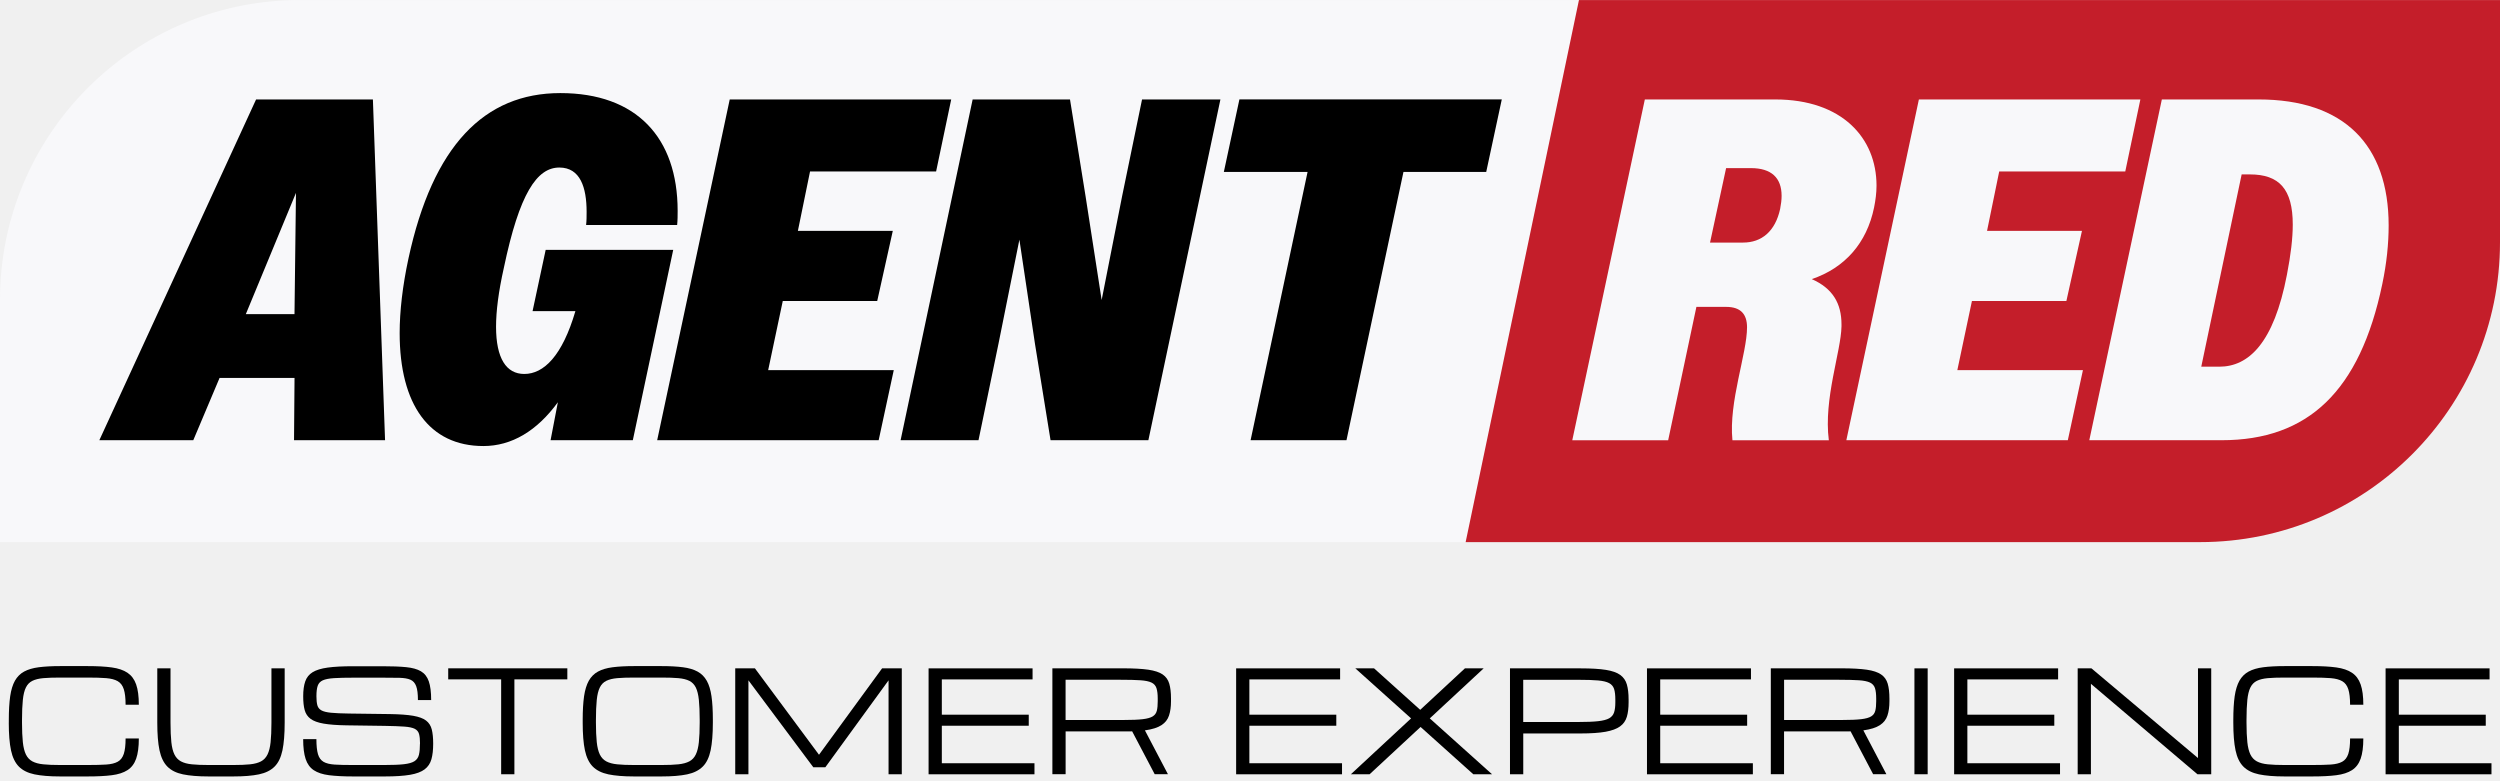
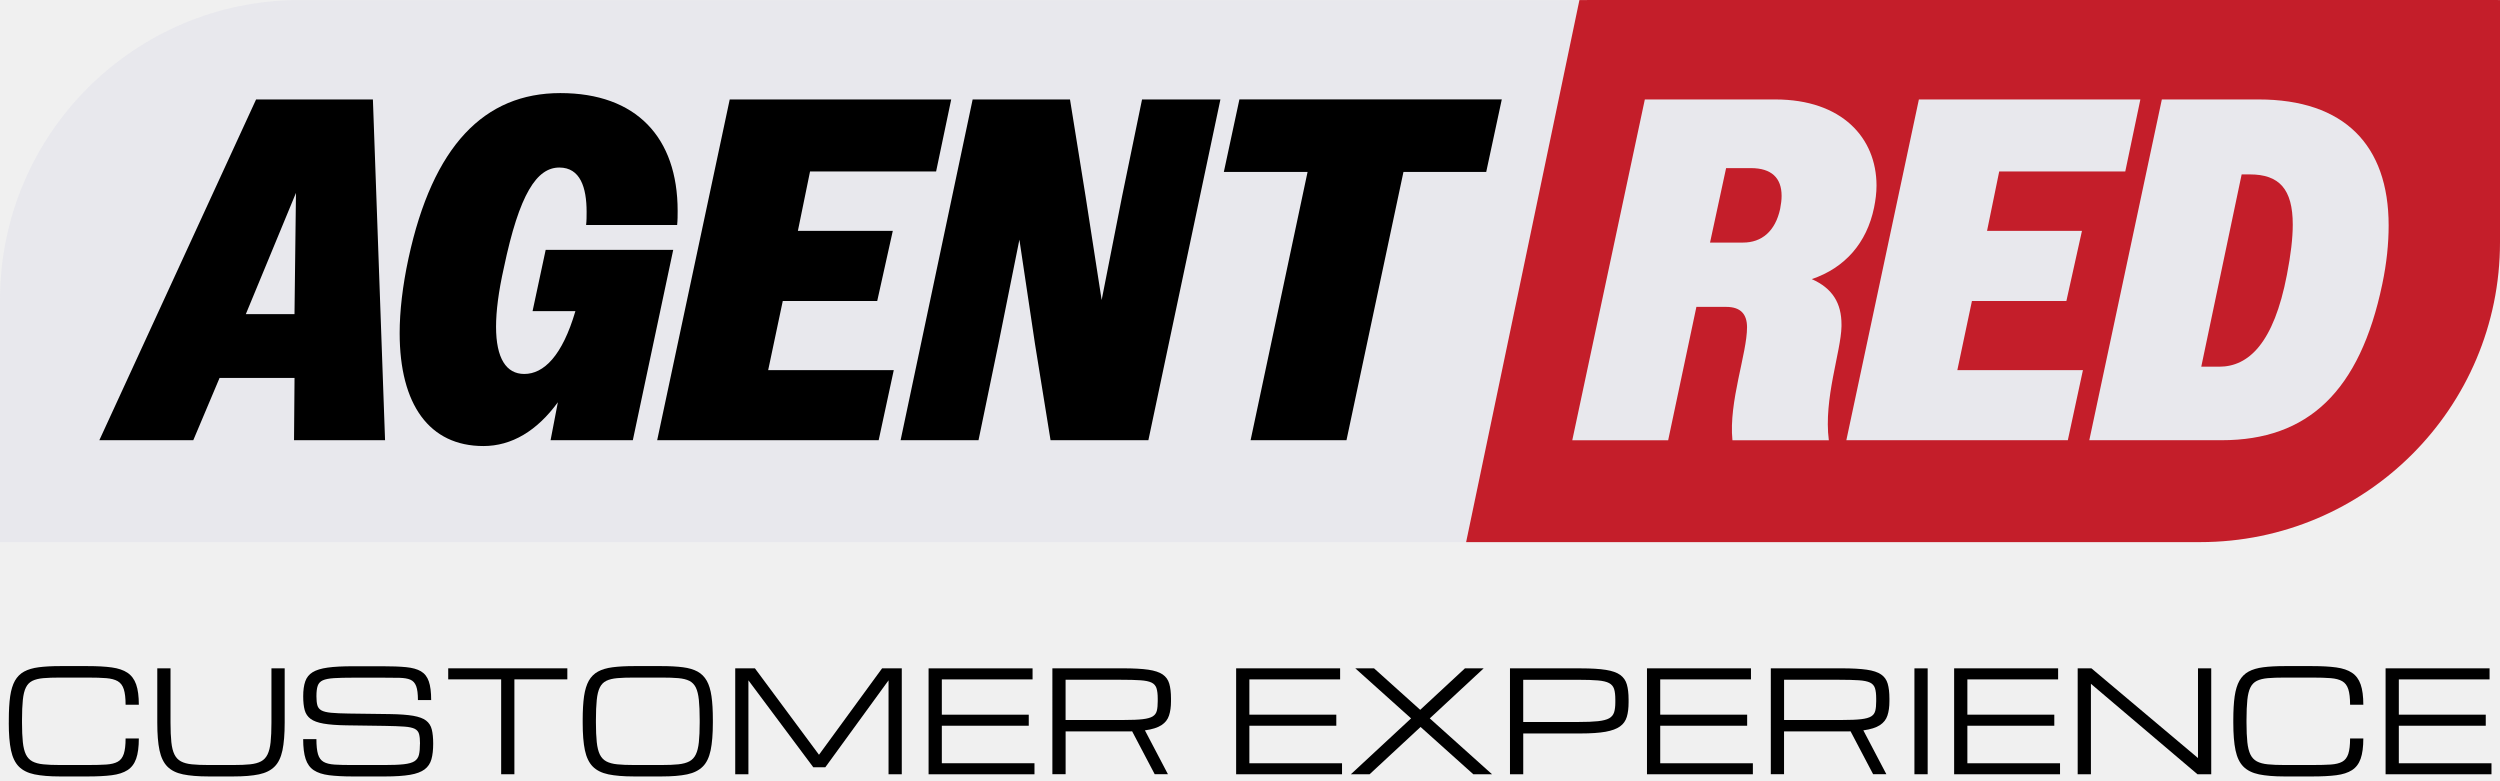
<svg xmlns="http://www.w3.org/2000/svg" viewBox="0 0 410 128" width="410" height="128" version="1.1" id="svg3" xml:space="preserve">
  <defs id="defs3">
    <style id="style1">.cls-1{fill:#fff;}.cls-2{fill:#f8f8fa;}.cls-3{fill:#c41e2a;}</style>
  </defs>
-   <g id="g3" transform="matrix(0.5898517,0,0,0.5898793,-30.93772,-63.01091)">
-     <path class="cls-2" d="M 460.09,257.54 H 52.45 c 0,0 0,-67.34 0,-67.34 0,-46.05 37.33,-83.37 83.37,-83.37 h 355.77 c 0,0 -31.51,150.72 -31.51,150.72 z" id="path1" />
-     <path class="cls-3" d="m 491.46,106.83 h 256.08 v 67.34 c 0,46.05 -37.33,83.37 -83.37,83.37 H 459.95 l 31.51,-150.72 z" id="path2" />
-     <path class="cls-2" d="m 509.77,134.47 h 36.27 c 18.54,0 28.15,10.69 28.15,23.96 0,2.03 -0.27,4.06 -0.68,6.09 -2.03,9.88 -8.12,16.78 -17.32,19.9 5.82,2.57 8.26,6.77 8.26,12.59 v 0.54 c -0.13,7.04 -5.01,20.17 -3.52,31.67 h -26.8 c -1.08,-10.69 4.06,-24.09 4.06,-31.4 0,-3.65 -1.76,-5.68 -5.82,-5.68 h -8.26 l -7.85,37.08 H 489.6 l 20.17,-94.74 z m 22.6,19.08 -4.47,20.71 h 9.2 c 5.14,0 8.93,-3.11 10.29,-9.34 0.27,-1.35 0.41,-2.57 0.41,-3.65 0,-5.01 -2.84,-7.71 -8.53,-7.71 h -6.9 z" id="path3" />
-     <path class="cls-2" d="m 585.97,134.47 h 61.58 l -4.2,20.03 H 608.3 l -3.38,16.51 h 26.39 l -4.33,19.49 h -26.26 l -4.06,19.22 h 34.92 l -4.2,19.49 H 565.8 Z" id="path4" />
-     <path class="cls-2" d="m 653.51,134.47 h 26.93 c 23.69,0 36.14,12.59 36.14,35.05 0,5.01 -0.54,10.42 -1.76,16.24 -6.23,29.91 -20.71,43.45 -44.66,43.45 h -36.81 l 20.17,-94.74 z m 22.2,20.84 -11.23,53.46 h 5.01 c 8.12,0 15.16,-6.5 18.81,-25.58 1.08,-5.55 1.62,-10.15 1.62,-13.94 0,-9.88 -3.79,-13.94 -11.91,-13.94 z" id="path5" />
+   <path class="cls-1" d="m 1.445,118.519 v -0.454 c 0,-1.54 0.077,-2.831 0.224,-3.876 0.153,-1.044 0.413,-1.894 0.779,-2.548 0.372,-0.655 0.873,-1.156 1.51,-1.504 0.637,-0.348 1.439,-0.584 2.401,-0.708 0.967,-0.124 2.123,-0.189 3.48,-0.189 h 4.56 c 1.551,0 2.861,0.071 3.928,0.218 1.068,0.147 1.929,0.437 2.578,0.873 0.649,0.437 1.127,1.068 1.422,1.911 0.295,0.838 0.442,1.952 0.442,3.339 h -2.171 c 0,-1.091 -0.1,-1.941 -0.295,-2.548 -0.195,-0.608 -0.525,-1.044 -0.991,-1.315 -0.466,-0.271 -1.097,-0.437 -1.893,-0.501 -0.796,-0.065 -1.805,-0.094 -3.02,-0.094 H 9.839 c -1.079,0 -1.988,0.029 -2.725,0.094 -0.737,0.065 -1.339,0.212 -1.805,0.442 -0.466,0.23 -0.82,0.596 -1.062,1.091 -0.248,0.495 -0.413,1.174 -0.501,2.035 -0.088,0.861 -0.136,1.952 -0.136,3.28 v 0.454 c 0,1.28 0.047,2.342 0.136,3.191 0.088,0.844 0.26,1.522 0.501,2.023 0.248,0.507 0.602,0.885 1.062,1.133 0.466,0.248 1.068,0.413 1.805,0.484 0.737,0.077 1.646,0.112 2.725,0.112 h 4.56 c 1.215,0 2.218,-0.024 3.02,-0.077 0.796,-0.053 1.433,-0.206 1.893,-0.466 0.466,-0.254 0.79,-0.684 0.991,-1.286 0.195,-0.602 0.295,-1.439 0.295,-2.525 h 2.171 c 0,1.386 -0.147,2.495 -0.442,3.327 -0.295,0.832 -0.767,1.451 -1.422,1.87 -0.655,0.419 -1.51,0.696 -2.578,0.832 -1.068,0.136 -2.377,0.201 -3.928,0.201 H 9.839 c -1.699,0 -3.091,-0.118 -4.182,-0.342 -1.091,-0.23 -1.947,-0.655 -2.56,-1.274 -0.613,-0.619 -1.044,-1.51 -1.292,-2.666 -0.248,-1.162 -0.366,-2.672 -0.366,-4.536 z" id="path11" style="fill:#000000;fill-opacity:1;stroke-width:0.59" />
+   <path class="cls-1" d="m 34.194,127.337 c -1.699,0 -3.091,-0.118 -4.182,-0.342 -1.091,-0.224 -1.947,-0.655 -2.56,-1.274 -0.613,-0.619 -1.044,-1.51 -1.292,-2.666 -0.248,-1.162 -0.366,-2.672 -0.366,-4.536 v -8.913 h 2.171 v 8.913 c 0,1.28 0.047,2.342 0.136,3.191 0.088,0.844 0.26,1.522 0.507,2.023 0.248,0.507 0.608,0.885 1.068,1.133 0.466,0.248 1.062,0.413 1.805,0.484 0.737,0.077 1.646,0.112 2.713,0.112 h 4.094 c 1.079,0 1.982,-0.035 2.719,-0.112 0.737,-0.077 1.333,-0.236 1.799,-0.484 0.466,-0.248 0.82,-0.625 1.068,-1.133 0.248,-0.507 0.419,-1.18 0.507,-2.023 0.088,-0.844 0.136,-1.905 0.136,-3.191 v -8.913 h 2.171 v 8.913 c 0,1.864 -0.124,3.374 -0.366,4.536 -0.248,1.162 -0.672,2.053 -1.292,2.666 -0.613,0.619 -1.469,1.044 -2.56,1.274 -1.091,0.23 -2.489,0.342 -4.182,0.342 z" id="path12" style="fill:#000000;fill-opacity:1;stroke-width:0.59" />
+   <path class="cls-1" d="m 68.883,121.958 c 0,-0.672 -0.053,-1.197 -0.159,-1.581 -0.106,-0.383 -0.342,-0.667 -0.714,-0.855 -0.372,-0.183 -0.944,-0.307 -1.716,-0.36 -0.779,-0.059 -1.84,-0.094 -3.191,-0.118 l -6.288,-0.088 c -1.551,-0.024 -2.802,-0.118 -3.746,-0.283 -0.944,-0.165 -1.657,-0.425 -2.135,-0.785 -0.484,-0.36 -0.802,-0.838 -0.967,-1.439 -0.165,-0.602 -0.242,-1.357 -0.242,-2.259 0,-0.985 0.112,-1.799 0.336,-2.442 0.224,-0.643 0.625,-1.144 1.209,-1.504 0.584,-0.36 1.41,-0.613 2.483,-0.761 1.068,-0.147 2.454,-0.218 4.153,-0.218 h 4.837 c 1.54,0 2.819,0.047 3.846,0.147 1.026,0.1 1.84,0.324 2.442,0.678 0.602,0.354 1.032,0.903 1.292,1.652 0.26,0.743 0.389,1.77 0.389,3.073 h -2.171 c 0,-1.009 -0.094,-1.776 -0.289,-2.289 -0.195,-0.519 -0.507,-0.867 -0.95,-1.056 -0.442,-0.189 -1.032,-0.289 -1.781,-0.307 -0.749,-0.018 -1.675,-0.024 -2.784,-0.024 h -4.725 c -1.351,0 -2.43,0.024 -3.238,0.077 -0.808,0.053 -1.422,0.171 -1.84,0.36 -0.413,0.189 -0.69,0.49 -0.832,0.903 -0.142,0.413 -0.206,0.985 -0.206,1.705 0,0.613 0.047,1.103 0.147,1.469 0.1,0.372 0.319,0.649 0.661,0.844 0.342,0.195 0.873,0.324 1.587,0.395 0.714,0.071 1.693,0.112 2.926,0.13 l 6.742,0.088 c 1.581,0.024 2.849,0.118 3.793,0.277 0.944,0.165 1.657,0.425 2.123,0.785 0.472,0.36 0.785,0.849 0.938,1.463 0.153,0.613 0.23,1.386 0.23,2.324 0,1.02 -0.094,1.87 -0.289,2.56 -0.195,0.69 -0.566,1.245 -1.115,1.658 -0.549,0.413 -1.345,0.714 -2.383,0.891 -1.038,0.177 -2.407,0.271 -4.105,0.271 h -5.291 c -1.545,0 -2.843,-0.071 -3.887,-0.201 -1.05,-0.136 -1.882,-0.407 -2.507,-0.82 -0.625,-0.413 -1.068,-1.026 -1.339,-1.84 -0.271,-0.814 -0.407,-1.899 -0.407,-3.256 h 2.171 c 0,1.062 0.088,1.882 0.26,2.466 0.171,0.584 0.478,0.997 0.908,1.251 0.431,0.254 1.038,0.401 1.823,0.454 0.785,0.053 1.775,0.071 2.979,0.071 h 5.179 c 1.351,0 2.418,-0.041 3.197,-0.13 0.779,-0.088 1.363,-0.254 1.74,-0.495 0.378,-0.248 0.619,-0.596 0.731,-1.056 0.112,-0.46 0.165,-1.068 0.165,-1.823 z" id="path13" style="fill:#000000;fill-opacity:1;stroke-width:0.59" />
+   <path class="cls-1" d="M 82.19,126.977 V 111.416 h -8.683 v -1.811 h 19.536 v 1.811 h -8.683 v 15.561 z" id="path14" style="fill:#000000;fill-opacity:1;stroke-width:0.59" />
+   <path class="cls-1" d="m 103.961,127.337 c -1.699,0 -3.091,-0.118 -4.182,-0.342 -1.091,-0.23 -1.947,-0.655 -2.56,-1.274 -0.613,-0.619 -1.044,-1.51 -1.292,-2.666 -0.248,-1.162 -0.366,-2.672 -0.366,-4.536 v -0.454 c 0,-1.54 0.077,-2.831 0.224,-3.876 0.153,-1.044 0.413,-1.894 0.779,-2.548 0.372,-0.655 0.873,-1.156 1.51,-1.504 0.637,-0.348 1.439,-0.584 2.401,-0.708 0.967,-0.124 2.123,-0.189 3.48,-0.189 h 4.56 c 1.357,0 2.519,0.065 3.48,0.189 0.967,0.124 1.764,0.36 2.401,0.708 0.637,0.348 1.138,0.849 1.51,1.504 0.372,0.655 0.631,1.504 0.779,2.548 0.153,1.044 0.224,2.336 0.224,3.876 v 0.454 c 0,1.864 -0.124,3.374 -0.366,4.536 -0.248,1.162 -0.672,2.053 -1.292,2.666 -0.619,0.613 -1.469,1.044 -2.56,1.274 -1.091,0.23 -2.489,0.342 -4.182,0.342 h -4.56 z m 0,-1.876 h 4.56 c 1.079,0 1.988,-0.035 2.725,-0.112 0.737,-0.077 1.339,-0.236 1.805,-0.484 0.466,-0.248 0.82,-0.625 1.062,-1.133 0.248,-0.507 0.413,-1.18 0.501,-2.023 0.088,-0.844 0.136,-1.905 0.136,-3.191 v -0.454 c 0,-1.327 -0.047,-2.418 -0.136,-3.28 -0.088,-0.861 -0.26,-1.54 -0.501,-2.035 -0.248,-0.495 -0.602,-0.861 -1.062,-1.091 -0.466,-0.23 -1.068,-0.378 -1.805,-0.442 -0.737,-0.065 -1.646,-0.094 -2.725,-0.094 h -4.56 c -1.079,0 -1.988,0.029 -2.725,0.094 -0.737,0.065 -1.339,0.212 -1.805,0.442 -0.466,0.23 -0.82,0.596 -1.062,1.091 -0.248,0.495 -0.413,1.174 -0.501,2.035 -0.088,0.861 -0.136,1.952 -0.136,3.28 v 0.454 c 0,1.28 0.047,2.342 0.136,3.191 0.088,0.844 0.26,1.522 0.501,2.023 0.248,0.507 0.602,0.885 1.062,1.133 0.466,0.248 1.068,0.413 1.805,0.484 0.737,0.077 1.646,0.112 2.725,0.112 z" id="path15" style="fill:#000000;fill-opacity:1;stroke-width:0.59" />
+   <path class="cls-1" d="m 120.577,126.977 v -17.366 h 3.232 l 10.505,14.169 10.346,-14.169 h 3.232 v 17.366 h -2.171 v -15.402 l -10.37,14.257 h -1.97 l -10.641,-14.257 v 15.402 h -2.171 z" id="path16" style="fill:#000000;fill-opacity:1;stroke-width:0.59" />
+   <path class="cls-1" d="m 152.288,126.977 v -17.366 h 17.053 v 1.811 h -14.882 v 5.787 h 14.257 v 1.811 h -14.257 v 6.152 h 15.195 v 1.811 H 152.288 Z" id="path17" style="fill:#000000;fill-opacity:1;stroke-width:0.59" />
+   <path class="cls-1" d="m 172.591,109.605 h 11.626 c 1.699,0 3.061,0.077 4.099,0.224 1.038,0.153 1.823,0.413 2.359,0.779 0.537,0.372 0.897,0.873 1.085,1.516 0.189,0.643 0.283,1.451 0.283,2.43 v 0.454 c 0,0.903 -0.106,1.681 -0.324,2.336 -0.212,0.655 -0.625,1.18 -1.239,1.581 -0.613,0.401 -1.516,0.69 -2.713,0.855 l 3.775,7.191 h -2.171 l -3.698,-7.031 c -0.153,0.006 -0.307,0.012 -0.472,0.012 h -10.44 v 7.02 h -2.171 z m 2.171,8.471 h 9.597 c 1.292,0 2.306,-0.041 3.05,-0.13 0.743,-0.088 1.292,-0.242 1.64,-0.46 0.348,-0.218 0.572,-0.525 0.672,-0.926 0.1,-0.401 0.147,-0.914 0.147,-1.551 v -0.454 c 0,-0.714 -0.071,-1.28 -0.206,-1.699 -0.136,-0.413 -0.407,-0.72 -0.814,-0.914 -0.407,-0.195 -1.015,-0.324 -1.823,-0.378 -0.808,-0.059 -1.888,-0.083 -3.232,-0.083 h -9.037 v 6.595 z" id="path18" style="fill:#000000;fill-opacity:1;stroke-width:0.59" />
+   <path class="cls-1" d="m 202.726,126.977 v -17.366 h 17.053 v 1.811 h -14.882 v 5.787 h 14.257 v 1.811 h -14.257 v 6.152 h 15.195 v 1.811 h -17.365 z" id="path19" style="fill:#000000;fill-opacity:1;stroke-width:0.59" />
+   <path class="cls-1" d="m 221.542,126.977 9.874,-9.161 -9.149,-8.211 h 3.073 l 7.574,6.807 7.338,-6.807 h 3.073 l -8.842,8.211 10.21,9.161 h -3.073 l -8.647,-7.757 -8.358,7.757 z" id="path20" style="fill:#000000;fill-opacity:1;stroke-width:0.59" />
+   <path class="cls-1" d="m 247.637,126.977 v -17.366 h 11.626 c 1.699,0 3.061,0.083 4.099,0.248 1.038,0.165 1.823,0.442 2.359,0.832 0.537,0.389 0.897,0.914 1.085,1.569 0.189,0.655 0.283,1.481 0.283,2.46 v 0.454 c 0,0.932 -0.094,1.728 -0.289,2.383 -0.195,0.655 -0.566,1.18 -1.115,1.575 -0.549,0.401 -1.345,0.69 -2.383,0.879 -1.038,0.183 -2.407,0.277 -4.105,0.277 h -9.385 v 6.695 h -2.171 z m 17.277,-12.258 c 0,-0.714 -0.065,-1.292 -0.201,-1.717 -0.136,-0.425 -0.407,-0.755 -0.814,-0.973 -0.407,-0.218 -1.015,-0.366 -1.823,-0.437 -0.808,-0.071 -1.882,-0.106 -3.232,-0.106 h -9.037 v 6.919 h 9.037 c 1.351,0 2.43,-0.041 3.232,-0.13 0.808,-0.088 1.416,-0.248 1.823,-0.472 0.407,-0.23 0.678,-0.56 0.814,-0.985 0.136,-0.425 0.201,-0.973 0.201,-1.646 z" id="path21" style="fill:#000000;fill-opacity:1;stroke-width:0.59" />
+   <path class="cls-1" d="m 270.105,126.977 v -17.366 h 17.053 v 1.811 h -14.882 v 5.787 h 14.257 v 1.811 h -14.257 v 6.152 h 15.195 v 1.811 h -17.365 z" id="path22" style="fill:#000000;fill-opacity:1;stroke-width:0.59" />
+   <path class="cls-1" d="m 290.413,109.605 h 11.626 c 1.699,0 3.061,0.077 4.099,0.224 1.038,0.147 1.823,0.413 2.359,0.779 0.537,0.366 0.897,0.873 1.085,1.516 0.189,0.643 0.283,1.451 0.283,2.43 v 0.454 c 0,0.903 -0.106,1.681 -0.324,2.336 -0.212,0.655 -0.625,1.18 -1.239,1.581 -0.613,0.401 -1.516,0.69 -2.713,0.855 l 3.775,7.191 h -2.171 l -3.698,-7.031 c -0.153,0.006 -0.307,0.012 -0.472,0.012 h -10.44 v 7.02 h -2.171 z m 2.171,8.471 h 9.603 c 1.292,0 2.306,-0.041 3.05,-0.13 0.743,-0.088 1.292,-0.242 1.64,-0.46 0.348,-0.218 0.572,-0.525 0.672,-0.926 0.1,-0.401 0.147,-0.914 0.147,-1.551 v -0.454 c 0,-0.714 -0.065,-1.28 -0.201,-1.699 -0.136,-0.413 -0.407,-0.72 -0.814,-0.914 -0.407,-0.195 -1.015,-0.324 -1.823,-0.378 -0.808,-0.053 -1.882,-0.083 -3.232,-0.083 h -9.037 v 6.595 z" id="path23" style="fill:#000000;fill-opacity:1;stroke-width:0.59" />
+   <path class="cls-1" d="m 313.966,126.977 v -17.366 h 2.171 v 17.366 z" id="path24" style="fill:#000000;fill-opacity:1;stroke-width:0.59" />
+   <path class="cls-1" d="m 320.478,126.977 v -17.366 h 17.053 v 1.811 h -14.882 v 5.787 h 14.257 v 1.811 h -14.257 v 6.152 h 15.195 v 1.811 h -17.365 z" id="path25" style="fill:#000000;fill-opacity:1;stroke-width:0.59" />
+   <path class="cls-1" d="m 340.74,126.977 v -17.366 h 2.259 l 17.448,14.688 h 0.024 v -14.688 h 2.171 v 17.366 h -2.259 l -17.448,-14.812 h -0.024 v 14.812 z" id="path26" style="fill:#000000;fill-opacity:1;stroke-width:0.59" />
+   <path class="cls-1" d="m 366.262,118.519 v -0.454 c 0,-1.54 0.077,-2.831 0.224,-3.876 0.153,-1.044 0.413,-1.894 0.779,-2.548 0.372,-0.655 0.873,-1.156 1.51,-1.504 0.637,-0.348 1.439,-0.584 2.401,-0.708 0.961,-0.124 2.123,-0.189 3.48,-0.189 h 4.56 c 1.551,0 2.861,0.071 3.928,0.218 1.068,0.147 1.929,0.437 2.578,0.873 0.655,0.437 1.127,1.068 1.422,1.911 0.295,0.838 0.442,1.952 0.442,3.339 h -2.171 c 0,-1.091 -0.1,-1.941 -0.295,-2.548 -0.195,-0.608 -0.525,-1.044 -0.991,-1.315 -0.466,-0.271 -1.097,-0.437 -1.893,-0.501 -0.796,-0.065 -1.805,-0.094 -3.02,-0.094 h -4.56 c -1.079,0 -1.988,0.029 -2.725,0.094 -0.737,0.065 -1.339,0.212 -1.805,0.442 -0.466,0.23 -0.82,0.596 -1.062,1.091 -0.248,0.495 -0.413,1.174 -0.501,2.035 -0.088,0.861 -0.136,1.952 -0.136,3.28 v 0.454 c 0,1.28 0.047,2.342 0.136,3.191 0.088,0.844 0.26,1.522 0.501,2.023 0.248,0.507 0.602,0.885 1.062,1.133 0.46,0.248 1.062,0.413 1.805,0.484 0.737,0.077 1.646,0.112 2.725,0.112 h 4.56 c 1.215,0 2.218,-0.024 3.02,-0.077 0.796,-0.053 1.427,-0.206 1.893,-0.466 0.466,-0.254 0.79,-0.684 0.991,-1.286 0.195,-0.602 0.295,-1.439 0.295,-2.525 h 2.171 c 0,1.386 -0.147,2.495 -0.442,3.327 -0.295,0.832 -0.767,1.451 -1.422,1.87 -0.655,0.419 -1.51,0.696 -2.578,0.832 -1.068,0.136 -2.377,0.201 -3.928,0.201 h -4.56 c -1.699,0 -3.091,-0.118 -4.182,-0.342 -1.091,-0.23 -1.947,-0.655 -2.56,-1.274 -0.613,-0.619 -1.044,-1.51 -1.286,-2.666 -0.248,-1.162 -0.366,-2.672 -0.366,-4.536 z" id="path27" style="fill:#000000;fill-opacity:1;stroke-width:0.59" />
+   <path class="cls-1" d="m 391.237,126.977 v -17.366 h 17.053 v 1.811 h -14.882 v 5.787 h 14.257 v 1.811 h -14.257 v 6.152 h 15.195 v 1.811 h -17.365 z" id="path28" style="fill:#000000;fill-opacity:1;stroke-width:0.59" />
+   <g id="g1" transform="matrix(0.5898517,0,0,0.5898793,-30.93772,-63.01091)">
+     <path class="cls-2" d="M 460.09,257.54 H 52.45 c 0,0 0,-67.34 0,-67.34 0,-46.05 37.33,-83.37 83.37,-83.37 h 355.77 c 0,0 -31.51,150.72 -31.51,150.72 z" id="path1" style="fill:#e8e8ed;fill-opacity:1" />
+     <path class="cls-3" d="m 747.54,106.83 v 67.34 c 0,46.05 -37.33,83.37 -83.37,83.37 H 460.082 l 31.503,-150.707 c 85.18,-0.245 170.666,-0.056 255.954,-0.003 z" id="path2" style="fill:#c41e2a" />
+     <path class="cls-2" d="m 509.77,134.47 h 36.27 c 18.54,0 28.15,10.69 28.15,23.96 0,2.03 -0.27,4.06 -0.68,6.09 -2.03,9.88 -8.12,16.78 -17.32,19.9 5.82,2.57 8.26,6.77 8.26,12.59 v 0.54 c -0.13,7.04 -5.01,20.17 -3.52,31.67 h -26.8 c -1.08,-10.69 4.06,-24.09 4.06,-31.4 0,-3.65 -1.76,-5.68 -5.82,-5.68 h -8.26 l -7.85,37.08 H 489.6 l 20.17,-94.74 z m 22.6,19.08 -4.47,20.71 h 9.2 c 5.14,0 8.93,-3.11 10.29,-9.34 0.27,-1.35 0.41,-2.57 0.41,-3.65 0,-5.01 -2.84,-7.71 -8.53,-7.71 h -6.9 z" id="path3" style="fill:#e8e8ed;fill-opacity:1" />
+     <path class="cls-2" d="m 585.97,134.47 h 61.58 l -4.2,20.03 H 608.3 l -3.38,16.51 h 26.39 l -4.33,19.49 h -26.26 l -4.06,19.22 h 34.92 l -4.2,19.49 H 565.8 Z" id="path4" style="fill:#e8e8ed;fill-opacity:1" />
+     <path class="cls-2" d="m 653.51,134.47 h 26.93 c 23.69,0 36.14,12.59 36.14,35.05 0,5.01 -0.54,10.42 -1.76,16.24 -6.23,29.91 -20.71,43.45 -44.66,43.45 h -36.81 l 20.17,-94.74 z m 22.2,20.84 -11.23,53.46 h 5.01 c 8.12,0 15.16,-6.5 18.81,-25.58 1.08,-5.55 1.62,-10.15 1.62,-13.94 0,-9.88 -3.79,-13.94 -11.91,-13.94 z" id="path5" style="fill:#e8e8ed;fill-opacity:1" />
    <path d="m 123.65,134.47 h 32.48 l 3.38,94.74 H 134.2 l 0.14,-17.32 H 113.5 l -7.31,17.32 H 80.07 Z m -2.85,59.68 h 13.53 l 0.41,-33.7 z" id="path6" />
    <path d="m 207.56,218.65 c -5.82,7.99 -12.86,12.18 -20.71,12.18 -15.02,0 -23.28,-11.5 -23.28,-31.4 0,-6.09 0.81,-13.13 2.44,-20.71 6.77,-31.4 21.11,-46.02 42.23,-46.02 21.12,0 32.62,12.32 32.62,32.75 0,1.22 0,2.57 -0.14,3.92 h -25.31 c 0.14,-1.22 0.14,-2.44 0.14,-3.65 0,-6.77 -1.76,-12.32 -7.58,-12.32 -6.23,0 -11.1,7.17 -15.43,27.88 -1.49,6.63 -2.17,12.05 -2.17,16.38 0,8.8 2.84,13.13 7.85,13.13 5.41,0 10.56,-5.01 14.21,-17.46 h -11.91 l 3.65,-17.05 h 35.46 L 228.4,229.2 h -22.87 l 2.03,-10.56 z" id="path7" />
    <path d="m 255.34,134.47 h 61.58 l -4.2,20.03 h -35.05 l -3.38,16.51 h 26.39 l -4.33,19.49 h -26.26 l -4.06,19.22 h 34.92 l -4.2,19.49 h -61.58 z" id="path8" />
    <path d="m 322.88,134.47 h 27.07 l 4.33,26.93 4.47,28.83 5.68,-28.83 5.55,-26.93 h 21.79 l -20.03,94.74 h -27.2 l -4.33,-26.8 -4.33,-28.96 -5.82,28.96 -5.55,26.8 h -21.66 z" id="path9" />
    <path d="m 416,154.63 h -23.28 l 4.33,-20.17 H 470 l -4.33,20.17 h -23.01 l -15.84,74.58 h -26.66 z" id="path10" />
-     <path class="cls-1" d="m 54.9,307.74 v -0.77 c 0,-2.61 0.13,-4.8 0.38,-6.57 0.26,-1.77 0.7,-3.21 1.32,-4.32 0.63,-1.11 1.48,-1.96 2.56,-2.55 1.08,-0.59 2.44,-0.99 4.07,-1.2 1.64,-0.21 3.6,-0.32 5.9,-0.32 h 7.73 c 2.63,0 4.85,0.12 6.66,0.37 1.81,0.25 3.27,0.74 4.37,1.48 1.1,0.74 1.91,1.81 2.41,3.24 0.5,1.42 0.75,3.31 0.75,5.66 h -3.68 c 0,-1.85 -0.17,-3.29 -0.5,-4.32 -0.33,-1.03 -0.89,-1.77 -1.68,-2.23 -0.79,-0.46 -1.86,-0.74 -3.21,-0.85 -1.35,-0.11 -3.06,-0.16 -5.12,-0.16 h -7.73 c -1.83,0 -3.37,0.05 -4.62,0.16 -1.25,0.11 -2.27,0.36 -3.06,0.75 -0.79,0.39 -1.39,1.01 -1.8,1.85 -0.42,0.84 -0.7,1.99 -0.85,3.45 -0.15,1.46 -0.23,3.31 -0.23,5.56 v 0.77 c 0,2.17 0.08,3.97 0.23,5.41 0.15,1.43 0.44,2.58 0.85,3.43 0.42,0.86 1.02,1.5 1.8,1.92 0.79,0.42 1.81,0.7 3.06,0.82 1.25,0.13 2.79,0.19 4.62,0.19 h 7.73 c 2.06,0 3.76,-0.04 5.12,-0.13 1.35,-0.09 2.43,-0.35 3.21,-0.79 0.79,-0.43 1.34,-1.16 1.68,-2.18 0.33,-1.02 0.5,-2.44 0.5,-4.28 h 3.68 c 0,2.35 -0.25,4.23 -0.75,5.64 -0.5,1.41 -1.3,2.46 -2.41,3.17 -1.11,0.71 -2.56,1.18 -4.37,1.41 -1.81,0.23 -4.03,0.34 -6.66,0.34 h -7.73 c -2.88,0 -5.24,-0.2 -7.09,-0.58 -1.85,-0.39 -3.3,-1.11 -4.34,-2.16 -1.04,-1.05 -1.77,-2.56 -2.19,-4.52 -0.42,-1.97 -0.62,-4.53 -0.62,-7.69 z" id="path11" style="fill:#000000;fill-opacity:1" />
-     <path class="cls-1" d="m 110.42,322.69 c -2.88,0 -5.24,-0.2 -7.09,-0.58 -1.85,-0.38 -3.3,-1.11 -4.34,-2.16 -1.04,-1.05 -1.77,-2.56 -2.19,-4.52 -0.42,-1.97 -0.62,-4.53 -0.62,-7.69 v -15.11 h 3.68 v 15.11 c 0,2.17 0.08,3.97 0.23,5.41 0.15,1.43 0.44,2.58 0.86,3.43 0.42,0.86 1.03,1.5 1.81,1.92 0.79,0.42 1.8,0.7 3.06,0.82 1.25,0.13 2.79,0.19 4.6,0.19 h 6.94 c 1.83,0 3.36,-0.06 4.61,-0.19 1.25,-0.13 2.26,-0.4 3.05,-0.82 0.79,-0.42 1.39,-1.06 1.81,-1.92 0.42,-0.86 0.71,-2 0.86,-3.43 0.15,-1.43 0.23,-3.23 0.23,-5.41 v -15.11 h 3.68 v 15.11 c 0,3.16 -0.21,5.72 -0.62,7.69 -0.42,1.97 -1.14,3.48 -2.19,4.52 -1.04,1.05 -2.49,1.77 -4.34,2.16 -1.85,0.39 -4.22,0.58 -7.09,0.58 z" id="path12" style="fill:#000000;fill-opacity:1" />
-     <path class="cls-1" d="m 169.23,313.57 c 0,-1.14 -0.09,-2.03 -0.27,-2.68 -0.18,-0.65 -0.58,-1.13 -1.21,-1.45 -0.63,-0.31 -1.6,-0.52 -2.91,-0.61 -1.32,-0.1 -3.12,-0.16 -5.41,-0.2 l -10.66,-0.15 c -2.63,-0.04 -4.75,-0.2 -6.35,-0.48 -1.6,-0.28 -2.81,-0.72 -3.62,-1.33 -0.82,-0.61 -1.36,-1.42 -1.64,-2.44 -0.28,-1.02 -0.41,-2.3 -0.41,-3.83 0,-1.67 0.19,-3.05 0.57,-4.14 0.38,-1.09 1.06,-1.94 2.05,-2.55 0.99,-0.61 2.39,-1.04 4.21,-1.29 1.81,-0.25 4.16,-0.37 7.04,-0.37 h 8.2 c 2.61,0 4.78,0.08 6.52,0.25 1.74,0.17 3.12,0.55 4.14,1.15 1.02,0.6 1.75,1.53 2.19,2.8 0.44,1.26 0.66,3 0.66,5.21 h -3.68 c 0,-1.71 -0.16,-3.01 -0.49,-3.88 -0.33,-0.88 -0.86,-1.47 -1.61,-1.79 -0.75,-0.32 -1.75,-0.49 -3.02,-0.52 -1.27,-0.03 -2.84,-0.04 -4.72,-0.04 h -8.01 c -2.29,0 -4.12,0.04 -5.49,0.13 -1.37,0.09 -2.41,0.29 -3.12,0.61 -0.7,0.32 -1.17,0.83 -1.41,1.53 -0.24,0.7 -0.35,1.67 -0.35,2.89 0,1.04 0.08,1.87 0.25,2.49 0.17,0.63 0.54,1.1 1.12,1.43 0.58,0.33 1.48,0.55 2.69,0.67 1.21,0.12 2.87,0.19 4.96,0.22 l 11.43,0.15 c 2.68,0.04 4.83,0.2 6.43,0.47 1.6,0.28 2.81,0.72 3.6,1.33 0.8,0.61 1.33,1.44 1.59,2.48 0.26,1.04 0.39,2.35 0.39,3.94 0,1.73 -0.16,3.17 -0.49,4.34 -0.33,1.17 -0.96,2.11 -1.89,2.81 -0.93,0.7 -2.28,1.21 -4.04,1.51 -1.76,0.3 -4.08,0.46 -6.96,0.46 h -8.97 c -2.62,0 -4.82,-0.12 -6.59,-0.34 -1.78,-0.23 -3.19,-0.69 -4.25,-1.39 -1.06,-0.7 -1.81,-1.74 -2.27,-3.12 -0.46,-1.38 -0.69,-3.22 -0.69,-5.52 h 3.68 c 0,1.8 0.15,3.19 0.44,4.18 0.29,0.99 0.81,1.69 1.54,2.12 0.73,0.43 1.76,0.68 3.09,0.77 1.33,0.09 3.01,0.12 5.05,0.12 h 8.78 c 2.29,0 4.1,-0.07 5.42,-0.22 1.32,-0.15 2.31,-0.43 2.95,-0.84 0.64,-0.42 1.05,-1.01 1.24,-1.79 0.19,-0.78 0.28,-1.81 0.28,-3.09 z" id="path13" style="fill:#000000;fill-opacity:1" />
-     <path class="cls-1" d="M 191.79,322.08 V 295.7 h -14.72 v -3.07 h 33.12 v 3.07 h -14.72 v 26.38 z" id="path14" style="fill:#000000;fill-opacity:1" />
-     <path class="cls-1" d="m 228.7,322.69 c -2.88,0 -5.24,-0.2 -7.09,-0.58 -1.85,-0.39 -3.3,-1.11 -4.34,-2.16 -1.04,-1.05 -1.77,-2.56 -2.19,-4.52 -0.42,-1.97 -0.62,-4.53 -0.62,-7.69 v -0.77 c 0,-2.61 0.13,-4.8 0.38,-6.57 0.26,-1.77 0.7,-3.21 1.32,-4.32 0.63,-1.11 1.48,-1.96 2.56,-2.55 1.08,-0.59 2.44,-0.99 4.07,-1.2 1.64,-0.21 3.6,-0.32 5.9,-0.32 h 7.73 c 2.3,0 4.27,0.11 5.9,0.32 1.64,0.21 2.99,0.61 4.07,1.2 1.08,0.59 1.93,1.44 2.56,2.55 0.63,1.11 1.07,2.55 1.32,4.32 0.26,1.77 0.38,3.96 0.38,6.57 v 0.77 c 0,3.16 -0.21,5.72 -0.62,7.69 -0.42,1.97 -1.14,3.48 -2.19,4.52 -1.05,1.04 -2.49,1.77 -4.34,2.16 -1.85,0.39 -4.22,0.58 -7.09,0.58 h -7.73 z m 0,-3.18 h 7.73 c 1.83,0 3.37,-0.06 4.62,-0.19 1.25,-0.13 2.27,-0.4 3.06,-0.82 0.79,-0.42 1.39,-1.06 1.8,-1.92 0.42,-0.86 0.7,-2 0.85,-3.43 0.15,-1.43 0.23,-3.23 0.23,-5.41 v -0.77 c 0,-2.25 -0.08,-4.1 -0.23,-5.56 -0.15,-1.46 -0.44,-2.61 -0.85,-3.45 -0.42,-0.84 -1.02,-1.46 -1.8,-1.85 -0.79,-0.39 -1.81,-0.64 -3.06,-0.75 -1.25,-0.11 -2.79,-0.16 -4.62,-0.16 h -7.73 c -1.83,0 -3.37,0.05 -4.62,0.16 -1.25,0.11 -2.27,0.36 -3.06,0.75 -0.79,0.39 -1.39,1.01 -1.8,1.85 -0.42,0.84 -0.7,1.99 -0.85,3.45 -0.15,1.46 -0.23,3.31 -0.23,5.56 v 0.77 c 0,2.17 0.08,3.97 0.23,5.41 0.15,1.43 0.44,2.58 0.85,3.43 0.42,0.86 1.02,1.5 1.8,1.92 0.79,0.42 1.81,0.7 3.06,0.82 1.25,0.13 2.79,0.19 4.62,0.19 z" id="path15" style="fill:#000000;fill-opacity:1" />
-     <path class="cls-1" d="m 256.87,322.08 v -29.44 h 5.48 l 17.81,24.02 17.54,-24.02 h 5.48 v 29.44 h -3.68 v -26.11 l -17.58,24.17 h -3.34 l -18.04,-24.17 v 26.11 h -3.68 z" id="path16" style="fill:#000000;fill-opacity:1" />
-     <path class="cls-1" d="m 310.63,322.08 v -29.44 h 28.91 v 3.07 h -25.23 v 9.81 h 24.17 v 3.07 h -24.17 v 10.43 h 25.76 v 3.07 h -29.44 z" id="path17" style="fill:#000000;fill-opacity:1" />
-     <path class="cls-1" d="m 345.05,292.63 h 19.71 c 2.88,0 5.19,0.13 6.95,0.38 1.76,0.26 3.09,0.7 4,1.32 0.91,0.63 1.52,1.48 1.84,2.57 0.32,1.09 0.48,2.46 0.48,4.12 v 0.77 c 0,1.53 -0.18,2.85 -0.55,3.96 -0.36,1.11 -1.06,2 -2.1,2.68 -1.04,0.68 -2.57,1.17 -4.6,1.45 l 6.4,12.19 h -3.68 l -6.27,-11.92 c -0.26,0.01 -0.52,0.02 -0.8,0.02 h -17.7 v 11.9 h -3.68 z m 3.68,14.36 H 365 c 2.19,0 3.91,-0.07 5.17,-0.22 1.26,-0.15 2.19,-0.41 2.78,-0.78 0.59,-0.37 0.97,-0.89 1.14,-1.57 0.17,-0.68 0.25,-1.55 0.25,-2.63 v -0.77 c 0,-1.21 -0.12,-2.17 -0.35,-2.88 -0.23,-0.7 -0.69,-1.22 -1.38,-1.55 -0.69,-0.33 -1.72,-0.55 -3.09,-0.64 -1.37,-0.1 -3.2,-0.14 -5.48,-0.14 h -15.32 v 11.18 z" id="path18" style="fill:#000000;fill-opacity:1" />
-     <path class="cls-1" d="m 396.14,322.08 v -29.44 h 28.91 v 3.07 h -25.23 v 9.81 h 24.17 v 3.07 h -24.17 v 10.43 h 25.76 v 3.07 h -29.44 z" id="path19" style="fill:#000000;fill-opacity:1" />
-     <path class="cls-1" d="m 428.04,322.08 16.74,-15.53 -15.51,-13.92 h 5.21 l 12.84,11.54 12.44,-11.54 h 5.21 l -14.99,13.92 17.31,15.53 h -5.21 l -14.66,-13.15 -14.17,13.15 z" id="path20" style="fill:#000000;fill-opacity:1" />
-     <path class="cls-1" d="m 472.28,322.08 v -29.44 h 19.71 c 2.88,0 5.19,0.14 6.95,0.42 1.76,0.28 3.09,0.75 4,1.41 0.91,0.66 1.52,1.55 1.84,2.66 0.32,1.11 0.48,2.51 0.48,4.17 v 0.77 c 0,1.58 -0.16,2.93 -0.49,4.04 -0.33,1.11 -0.96,2 -1.89,2.67 -0.93,0.68 -2.28,1.17 -4.04,1.49 -1.76,0.31 -4.08,0.47 -6.96,0.47 h -15.91 v 11.35 h -3.68 z m 29.29,-20.78 c 0,-1.21 -0.11,-2.19 -0.34,-2.91 -0.23,-0.72 -0.69,-1.28 -1.38,-1.65 -0.69,-0.37 -1.72,-0.62 -3.09,-0.74 -1.37,-0.12 -3.19,-0.18 -5.48,-0.18 h -15.32 v 11.73 h 15.32 c 2.29,0 4.12,-0.07 5.48,-0.22 1.37,-0.15 2.4,-0.42 3.09,-0.8 0.69,-0.39 1.15,-0.95 1.38,-1.67 0.23,-0.72 0.34,-1.65 0.34,-2.79 z" id="path21" style="fill:#000000;fill-opacity:1" />
-     <path class="cls-1" d="m 510.37,322.08 v -29.44 h 28.91 v 3.07 h -25.23 v 9.81 h 24.17 v 3.07 h -24.17 v 10.43 h 25.76 v 3.07 h -29.44 z" id="path22" style="fill:#000000;fill-opacity:1" />
-     <path class="cls-1" d="m 544.8,292.63 h 19.71 c 2.88,0 5.19,0.13 6.95,0.38 1.76,0.25 3.09,0.7 4,1.32 0.91,0.62 1.52,1.48 1.84,2.57 0.32,1.09 0.48,2.46 0.48,4.12 v 0.77 c 0,1.53 -0.18,2.85 -0.55,3.96 -0.36,1.11 -1.06,2 -2.1,2.68 -1.04,0.68 -2.57,1.17 -4.6,1.45 l 6.4,12.19 h -3.68 l -6.27,-11.92 c -0.26,0.01 -0.52,0.02 -0.8,0.02 h -17.7 v 11.9 h -3.68 z m 3.68,14.36 h 16.28 c 2.19,0 3.91,-0.07 5.17,-0.22 1.26,-0.15 2.19,-0.41 2.78,-0.78 0.59,-0.37 0.97,-0.89 1.14,-1.57 0.17,-0.68 0.25,-1.55 0.25,-2.63 v -0.77 c 0,-1.21 -0.11,-2.17 -0.34,-2.88 -0.23,-0.7 -0.69,-1.22 -1.38,-1.55 -0.69,-0.33 -1.72,-0.55 -3.09,-0.64 -1.37,-0.09 -3.19,-0.14 -5.48,-0.14 h -15.32 v 11.18 z" id="path23" style="fill:#000000;fill-opacity:1" />
-     <path class="cls-1" d="m 584.73,322.08 v -29.44 h 3.68 v 29.44 z" id="path24" style="fill:#000000;fill-opacity:1" />
-     <path class="cls-1" d="m 595.77,322.08 v -29.44 h 28.91 v 3.07 h -25.23 v 9.81 h 24.17 v 3.07 h -24.17 v 10.43 h 25.76 v 3.07 h -29.44 z" id="path25" style="fill:#000000;fill-opacity:1" />
-     <path class="cls-1" d="m 630.12,322.08 v -29.44 h 3.83 l 29.58,24.9 h 0.04 v -24.9 h 3.68 v 29.44 h -3.83 l -29.58,-25.11 h -0.04 v 25.11 z" id="path26" style="fill:#000000;fill-opacity:1" />
-     <path class="cls-1" d="m 673.39,307.74 v -0.77 c 0,-2.61 0.13,-4.8 0.38,-6.57 0.26,-1.77 0.7,-3.21 1.32,-4.32 0.63,-1.11 1.48,-1.96 2.56,-2.55 1.08,-0.59 2.44,-0.99 4.07,-1.2 1.63,-0.21 3.6,-0.32 5.9,-0.32 h 7.73 c 2.63,0 4.85,0.12 6.66,0.37 1.81,0.25 3.27,0.74 4.37,1.48 1.11,0.74 1.91,1.81 2.41,3.24 0.5,1.42 0.75,3.31 0.75,5.66 h -3.68 c 0,-1.85 -0.17,-3.29 -0.5,-4.32 -0.33,-1.03 -0.89,-1.77 -1.68,-2.23 -0.79,-0.46 -1.86,-0.74 -3.21,-0.85 -1.35,-0.11 -3.06,-0.16 -5.12,-0.16 h -7.73 c -1.83,0 -3.37,0.05 -4.62,0.16 -1.25,0.11 -2.27,0.36 -3.06,0.75 -0.79,0.39 -1.39,1.01 -1.8,1.85 -0.42,0.84 -0.7,1.99 -0.85,3.45 -0.15,1.46 -0.23,3.31 -0.23,5.56 v 0.77 c 0,2.17 0.08,3.97 0.23,5.41 0.15,1.43 0.44,2.58 0.85,3.43 0.42,0.86 1.02,1.5 1.8,1.92 0.78,0.42 1.8,0.7 3.06,0.82 1.25,0.13 2.79,0.19 4.62,0.19 h 7.73 c 2.06,0 3.76,-0.04 5.12,-0.13 1.35,-0.09 2.42,-0.35 3.21,-0.79 0.79,-0.43 1.34,-1.16 1.68,-2.18 0.33,-1.02 0.5,-2.44 0.5,-4.28 h 3.68 c 0,2.35 -0.25,4.23 -0.75,5.64 -0.5,1.41 -1.3,2.46 -2.41,3.17 -1.11,0.71 -2.56,1.18 -4.37,1.41 -1.81,0.23 -4.03,0.34 -6.66,0.34 h -7.73 c -2.88,0 -5.24,-0.2 -7.09,-0.58 -1.85,-0.39 -3.3,-1.11 -4.34,-2.16 -1.04,-1.05 -1.77,-2.56 -2.18,-4.52 -0.42,-1.97 -0.62,-4.53 -0.62,-7.69 z" id="path27" style="fill:#000000;fill-opacity:1" />
-     <path class="cls-1" d="m 715.73,322.08 v -29.44 h 28.91 v 3.07 h -25.23 v 9.81 h 24.17 v 3.07 h -24.17 v 10.43 h 25.76 v 3.07 h -29.44 z" id="path28" style="fill:#000000;fill-opacity:1" />
  </g>
</svg>
